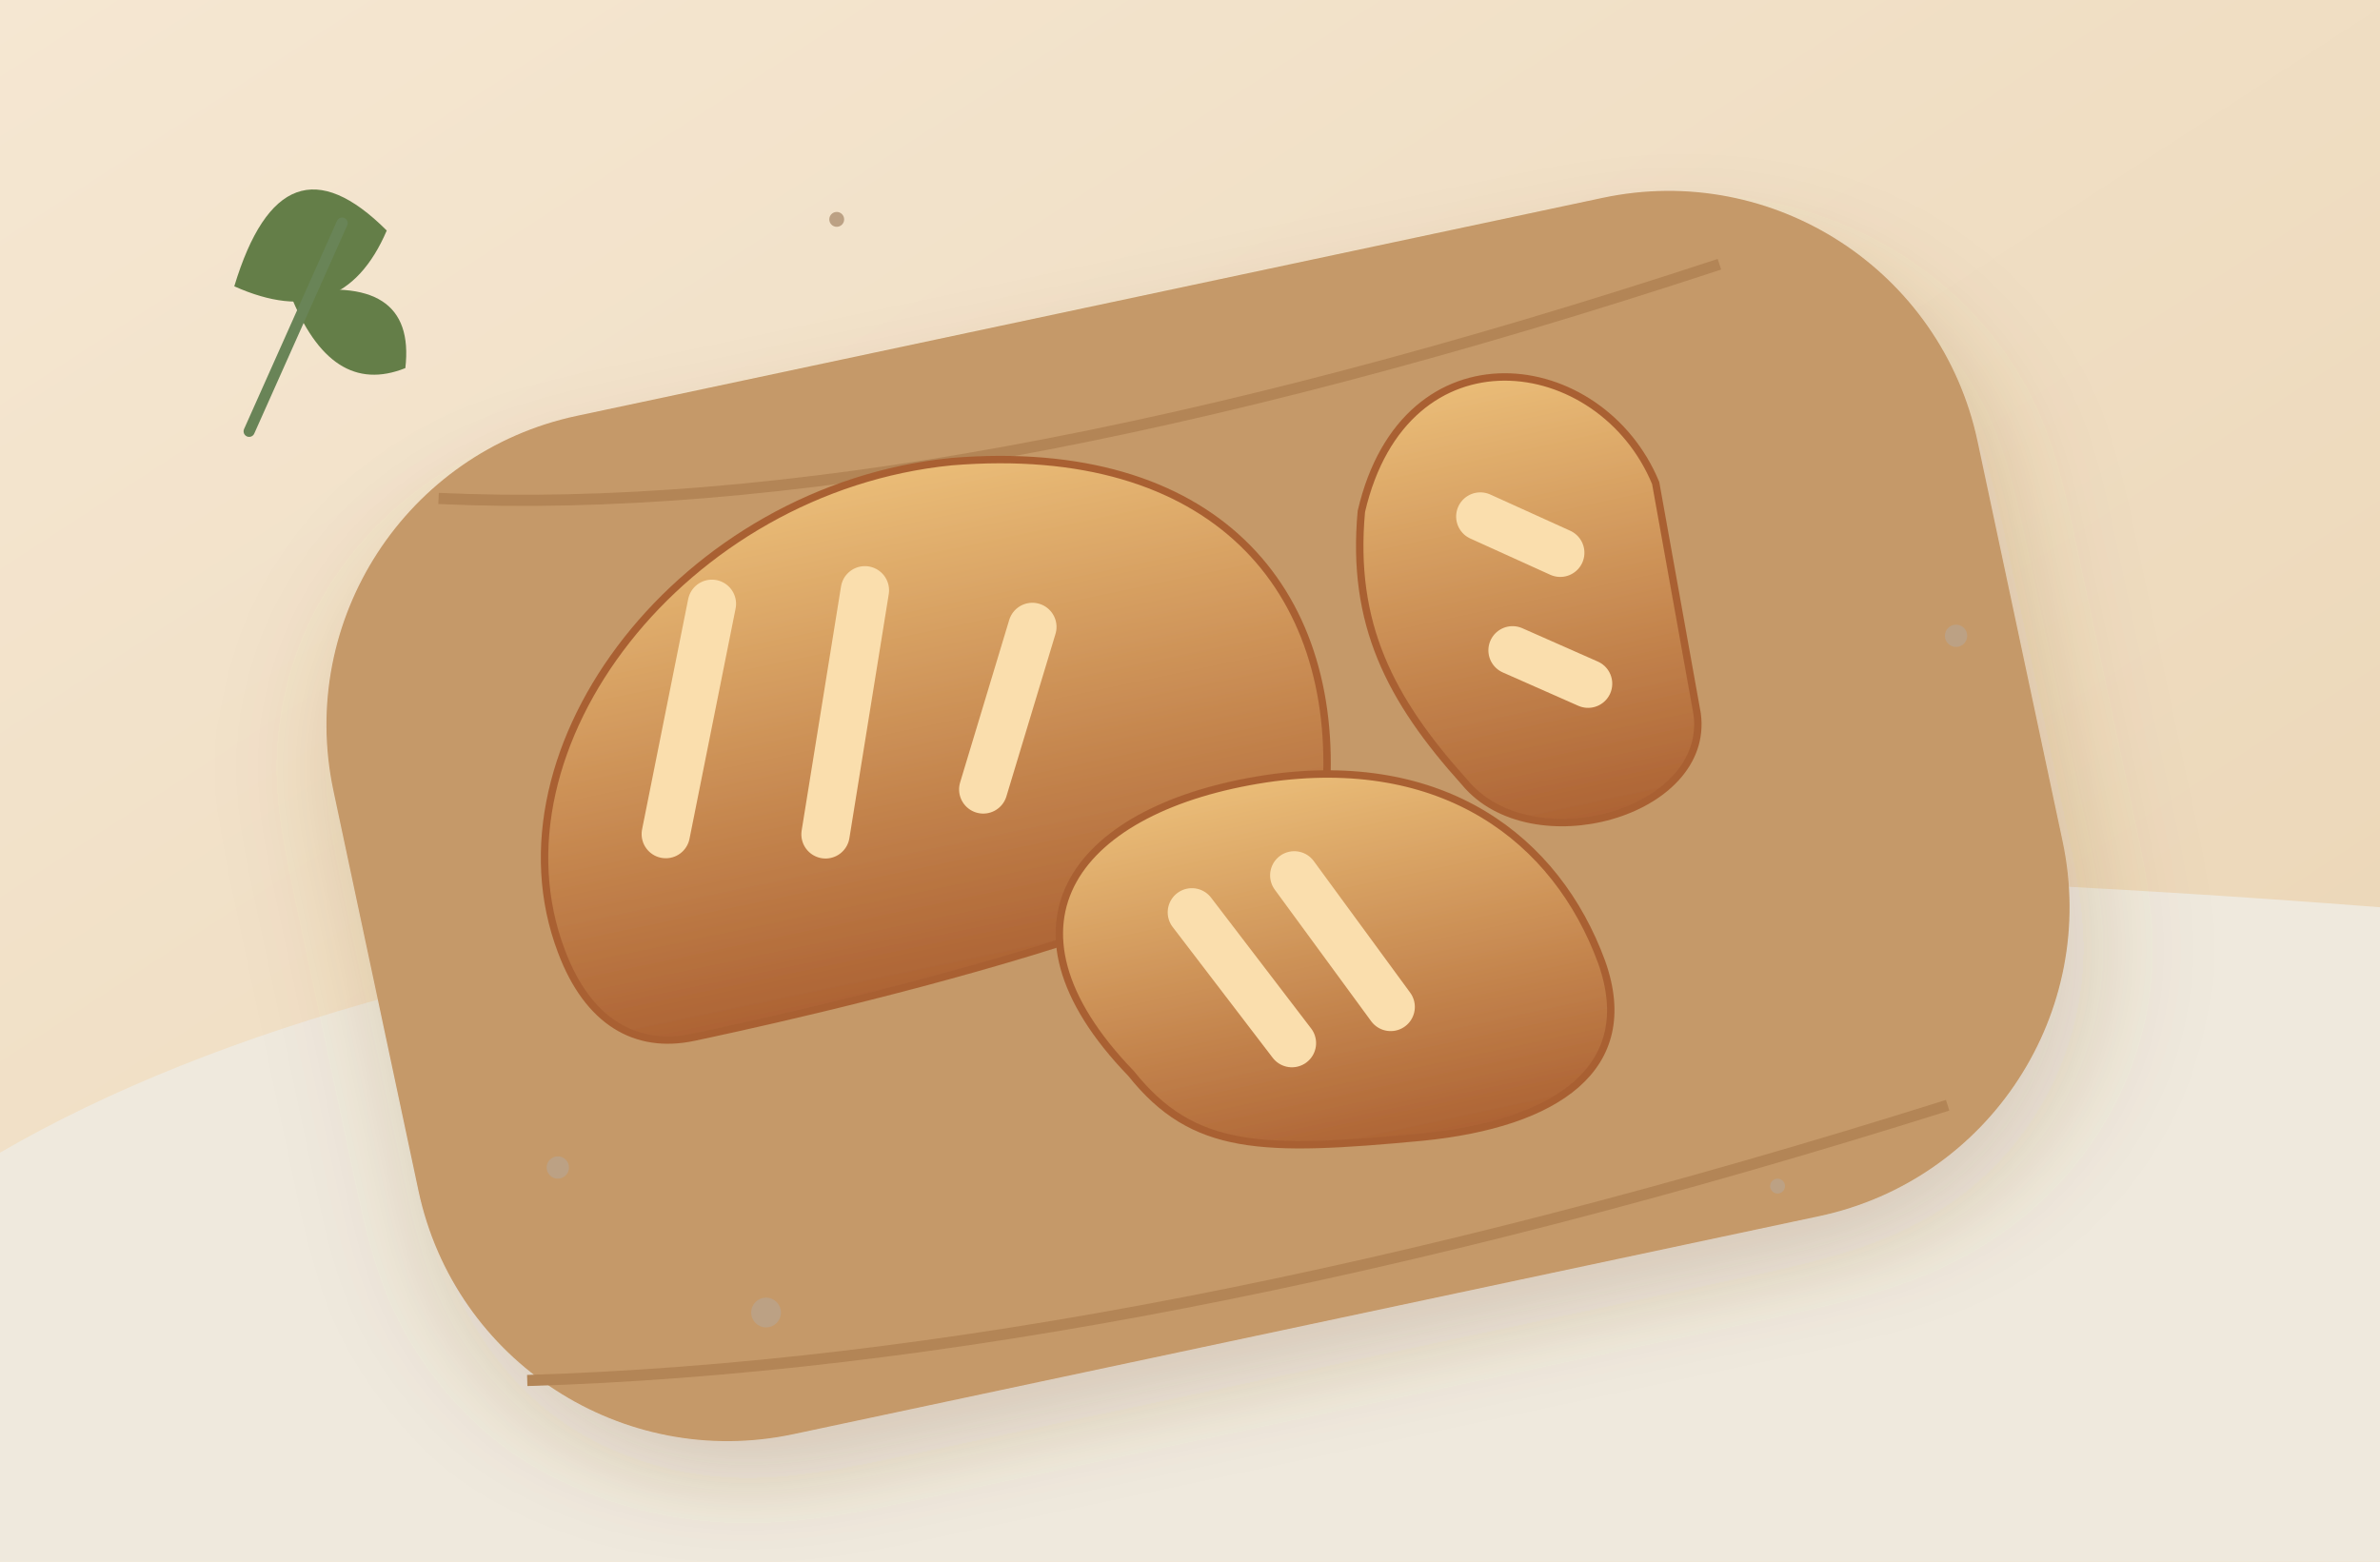
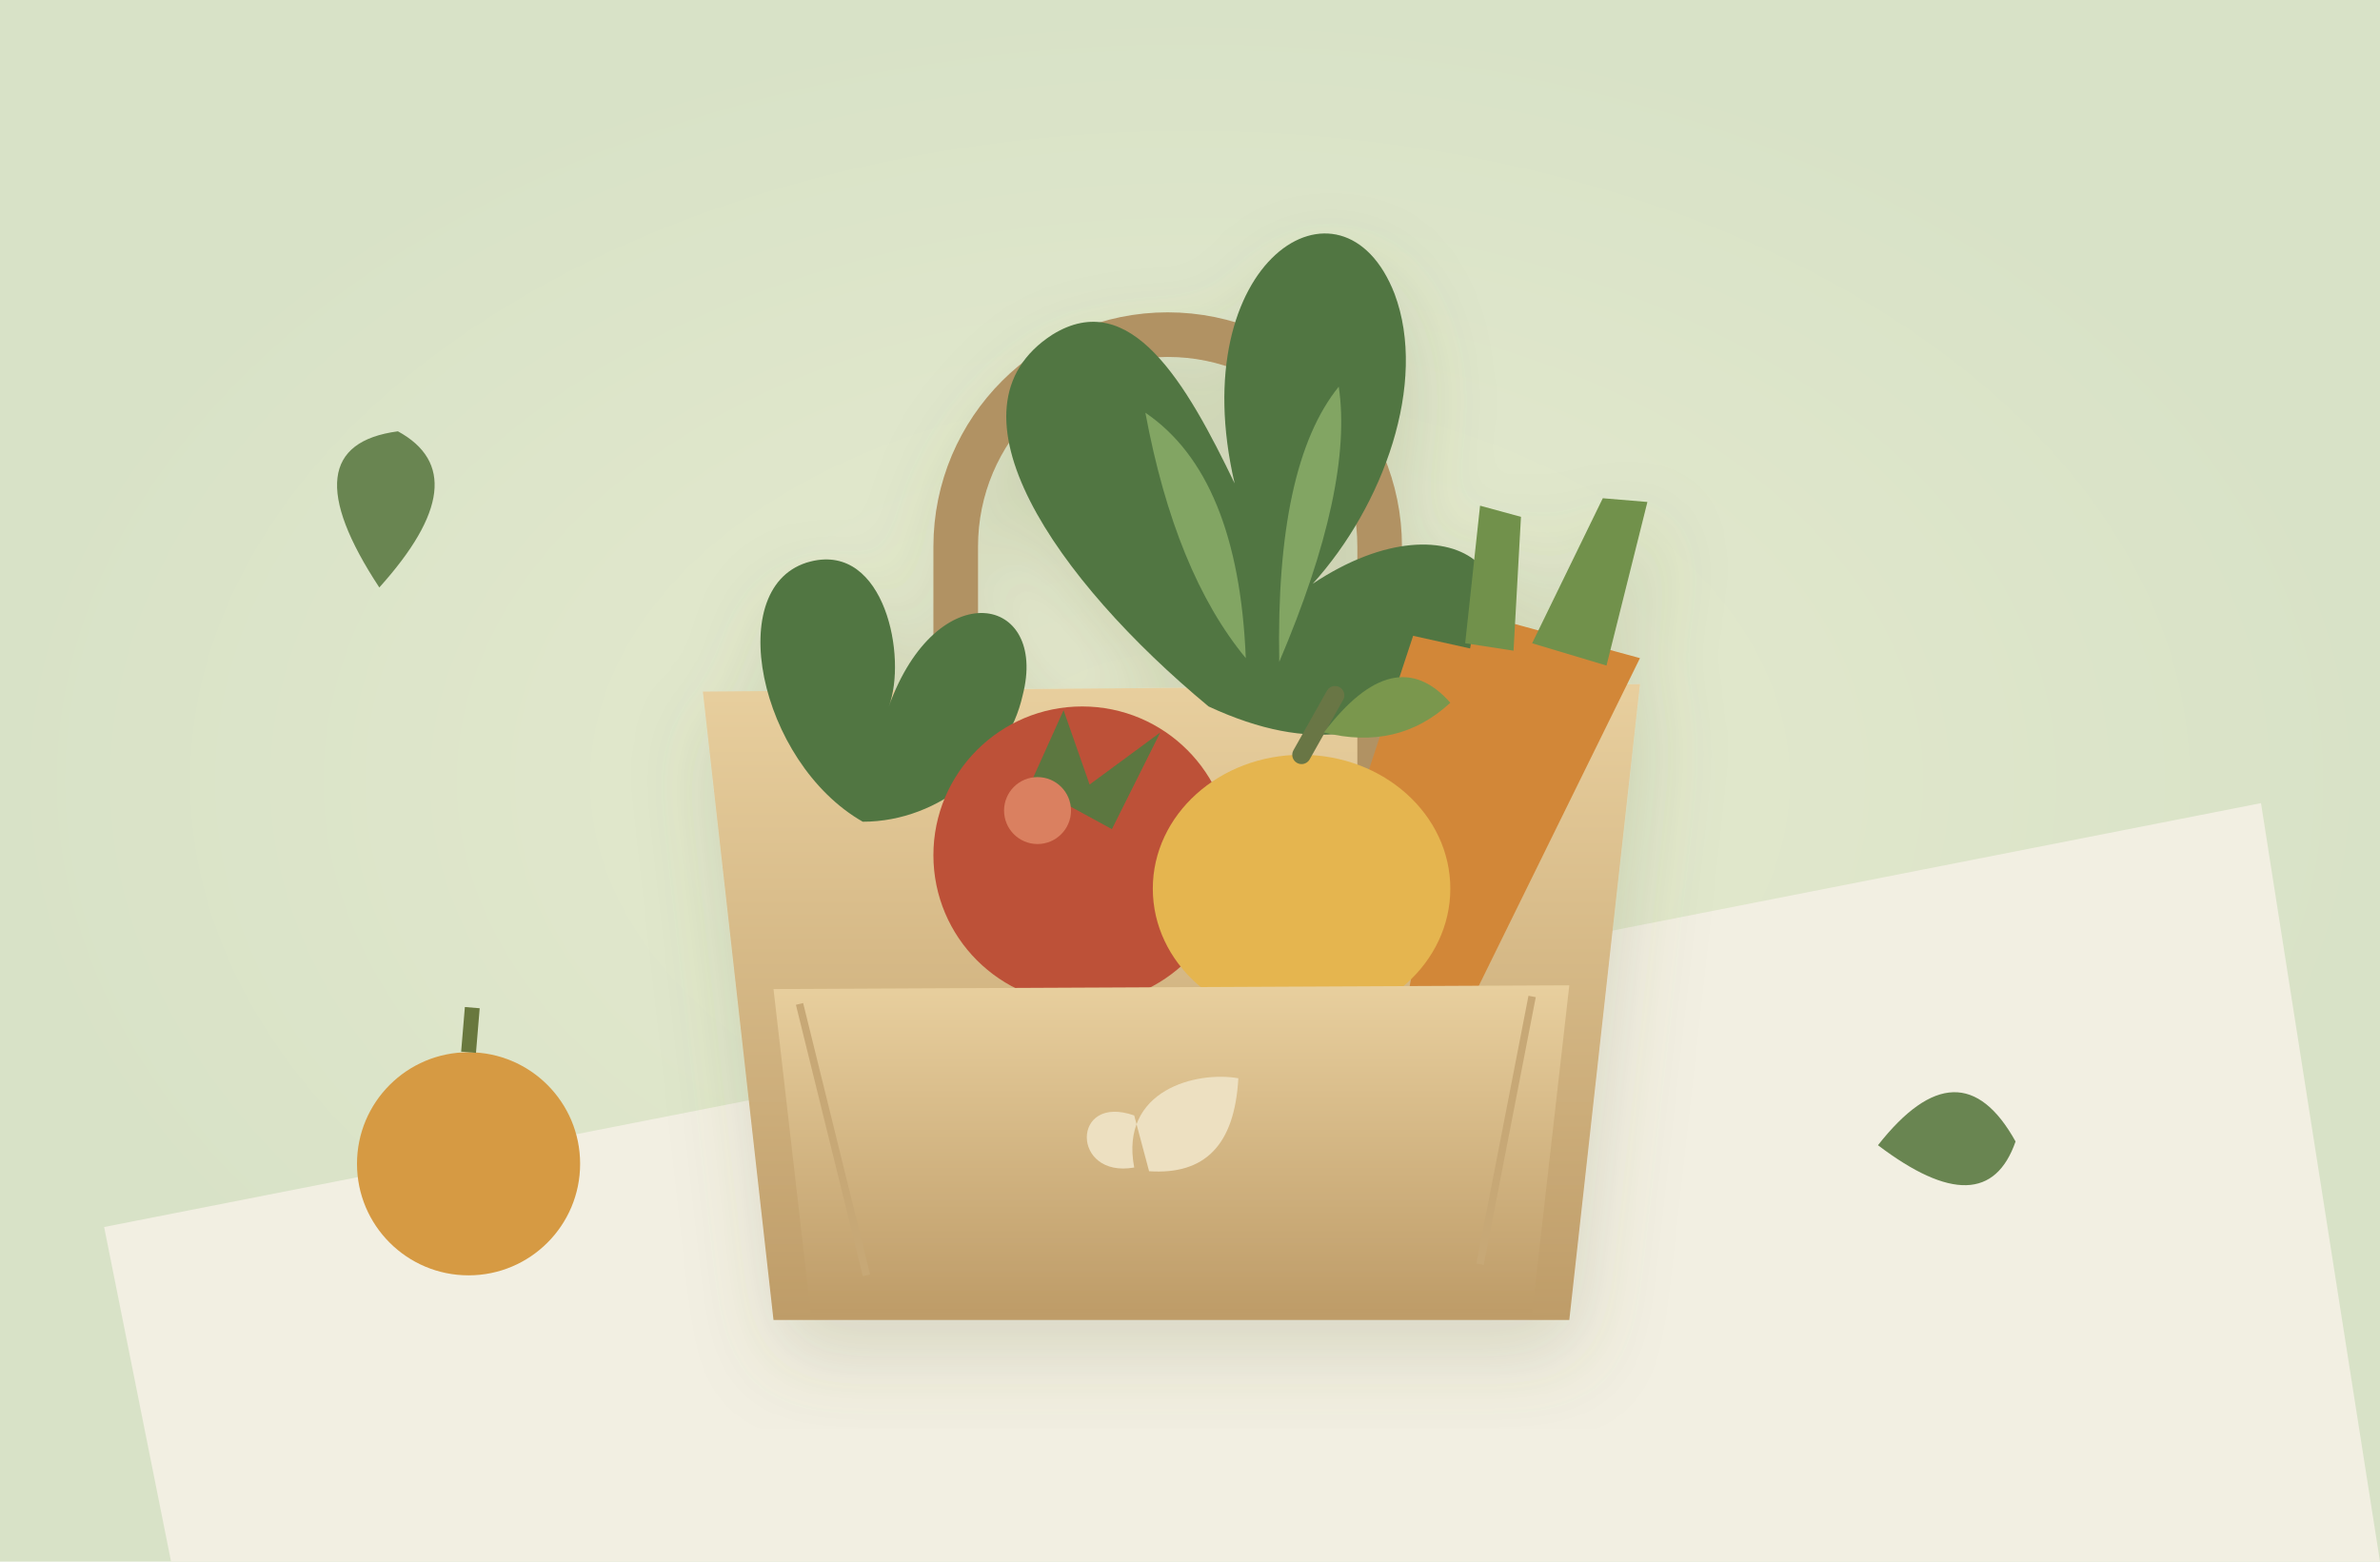
<svg xmlns="http://www.w3.org/2000/svg" viewBox="0 0 640 420">
  <defs>
-     <linearGradient id="bg" x2="1" y2="1">
-       <stop stop-color="#F5E7D2" />
-       <stop offset="1" stop-color="#EAD4B3" />
+     <radialGradient id="bg">
+       <stop stop-color="#E7EBCF" />
+       <stop offset="1" stop-color="#D8E2C7" />
+     </radialGradient>
+     <filter id="sh">
+       <feDropShadow dy="10" stdDeviation="11" flood-color="#677142" flood-opacity=".18" />
+     </filter>
+     <linearGradient id="bag" x2="0" y2="1">
+       <stop stop-color="#E8CF9E" />
+       <stop offset="1" stop-color="#BE9C68" />
    </linearGradient>
-     <linearGradient id="crust" x2="0" y2="1">
-       <stop stop-color="#EABC77" />
-       <stop offset="1" stop-color="#AD6334" />
-     </linearGradient>
-     <filter id="sh">
-       <feDropShadow dy="12" stdDeviation="14" flood-color="#7D542C" flood-opacity=".2" />
-     </filter>
  </defs>
  <rect width="640" height="420" fill="url(#bg)" />
-   <path d="M0 310q176-102 640-66v176H0Z" fill="#EFE9DD" />
-   <g filter="url(#sh)" transform="rotate(-12 310 220)">
-     <rect x="96" y="82" width="452" height="280" rx="85" fill="#C59969" />
-     <path d="M140 96q130 34 350 10M114 333q160 29 389 7" fill="none" stroke="#B38556" stroke-width="3" />
-     <g fill="url(#crust)" stroke="#A96133" stroke-width="2">
-       <path d="M147 222c-9-58 58-115 130-107 70 9 95 55 80 108-7 29-163 29-180 29-16 0-27-10-30-30Z" />
-       <path d="M290 286c-30-48 1-73 52-70 48 3 73 32 78 67 4 30-21 40-57 36-43-5-61-9-73-33Z" />
-       <path d="M382 151c22-47 72-29 79 9l-2 63c-2 27-52 30-65 5-15-26-21-48-12-77Z" />
+   <path d="M46 420 28 330l580-114 32 204" fill="#F2EFE2" />
+   <g filter="url(#sh)">
+     <path d="m189 186 252-2-19 171H208Z" fill="url(#bag)" />
+     <path d="M257 212v-65a57 57 0 0 1 114 0v65" fill="none" stroke="#B19264" stroke-width="12" />
+     <g fill="#517643">
+       <path d="M325 190c-41-34-73-80-42-100 21-13 36 13 49 40-14-60 29-87 43-51 9 24-3 57-22 78 39-26 67 1 35 28-16 13-35 18-63 5Z" />
+       <path d="M232 221c-28-16-38-64-14-70 20-5 26 26 21 39 13-36 43-30 36-3-4 18-22 34-43 34Z" />
    </g>
-     <g fill="none" stroke="#FADEAD" stroke-width="13" stroke-linecap="round">
-       <path d="m206 139-25 58m66-53-24 62m66-43-22 40m48 44 19 40m10-44 18 40m51-124 19 14m-18 23 18 13" />
+     <g fill="#82A564">
+       <path d="M335 177q-2-49-27-66 8 43 27 66Z" />
+       <path d="M344 178q20-47 16-74-17 21-16 74Z" />
    </g>
+     <g fill="#D28739">
+       <path d="m397 165 44 12-60 122c-8 8-8-3-6-11Z" />
+       <path d="m380 171 36 8-66 107c-7 7-9-1-4-12Z" />
+     </g>
+     <g fill="#71914B">
+       <path d="m412 173 19-39 12 1-11 44Zm-18 0 4-37 11 3-2 36Z" />
+     </g>
+     <circle cx="291" cy="230" r="40" fill="#BD5138" />
+     <path d="m286 191 7 20 19-14-13 26-22-12Z" fill="#5C773F" />
+     <circle cx="279" cy="218" r="9" fill="#DA8060" />
+     <ellipse cx="350" cy="239" rx="40" ry="36" fill="#E5B54F" />
+     <path d="m350 203 9-16" stroke="#697645" stroke-width="5" stroke-linecap="round" />
+     <path d="M356 197q19-25 34-8-14 13-34 8Z" fill="#7A974D" />
+     <path d="m208 266 214-1-10 88H218Z" fill="url(#bag)" />
+     <path d="m215 270 18 73m179-75-14 72" stroke="#C7A876" stroke-width="2" />
+     <path d="M305 300c-17-6-17 17 0 14-4-21 17-26 28-24-1 18-9 26-24 25" fill="#EDE0C1" />
  </g>
-   <g fill="#BCA184">
-     <circle cx="150" cy="314" r="3" />
-     <circle cx="526" cy="171" r="3" />
-     <circle cx="225" cy="59" r="2" />
-     <circle cx="206" cy="353" r="4" />
-     <circle cx="478" cy="319" r="2" />
+   <g fill="#698551">
+     <path d="M102 158q-25-38 5-42 22 12-5 42Z" />
+     <path d="M505 308q22-28 37-1-8 23-37 1Z" />
  </g>
-   <g fill="#647E48">
-     <path d="M63 77q13-43 41-15-12 28-41 15Z" />
-     <path d="M78 79q34-6 31 20-20 8-31-20Z" />
-   </g>
-   <path d="m67 116 25-56" stroke="#698457" stroke-width="3" stroke-linecap="round" />
+   <circle cx="126" cy="313" r="30" fill="#D69A43" />
+   <path d="m126 283 1-12" stroke="#69783E" stroke-width="4" />
</svg>
